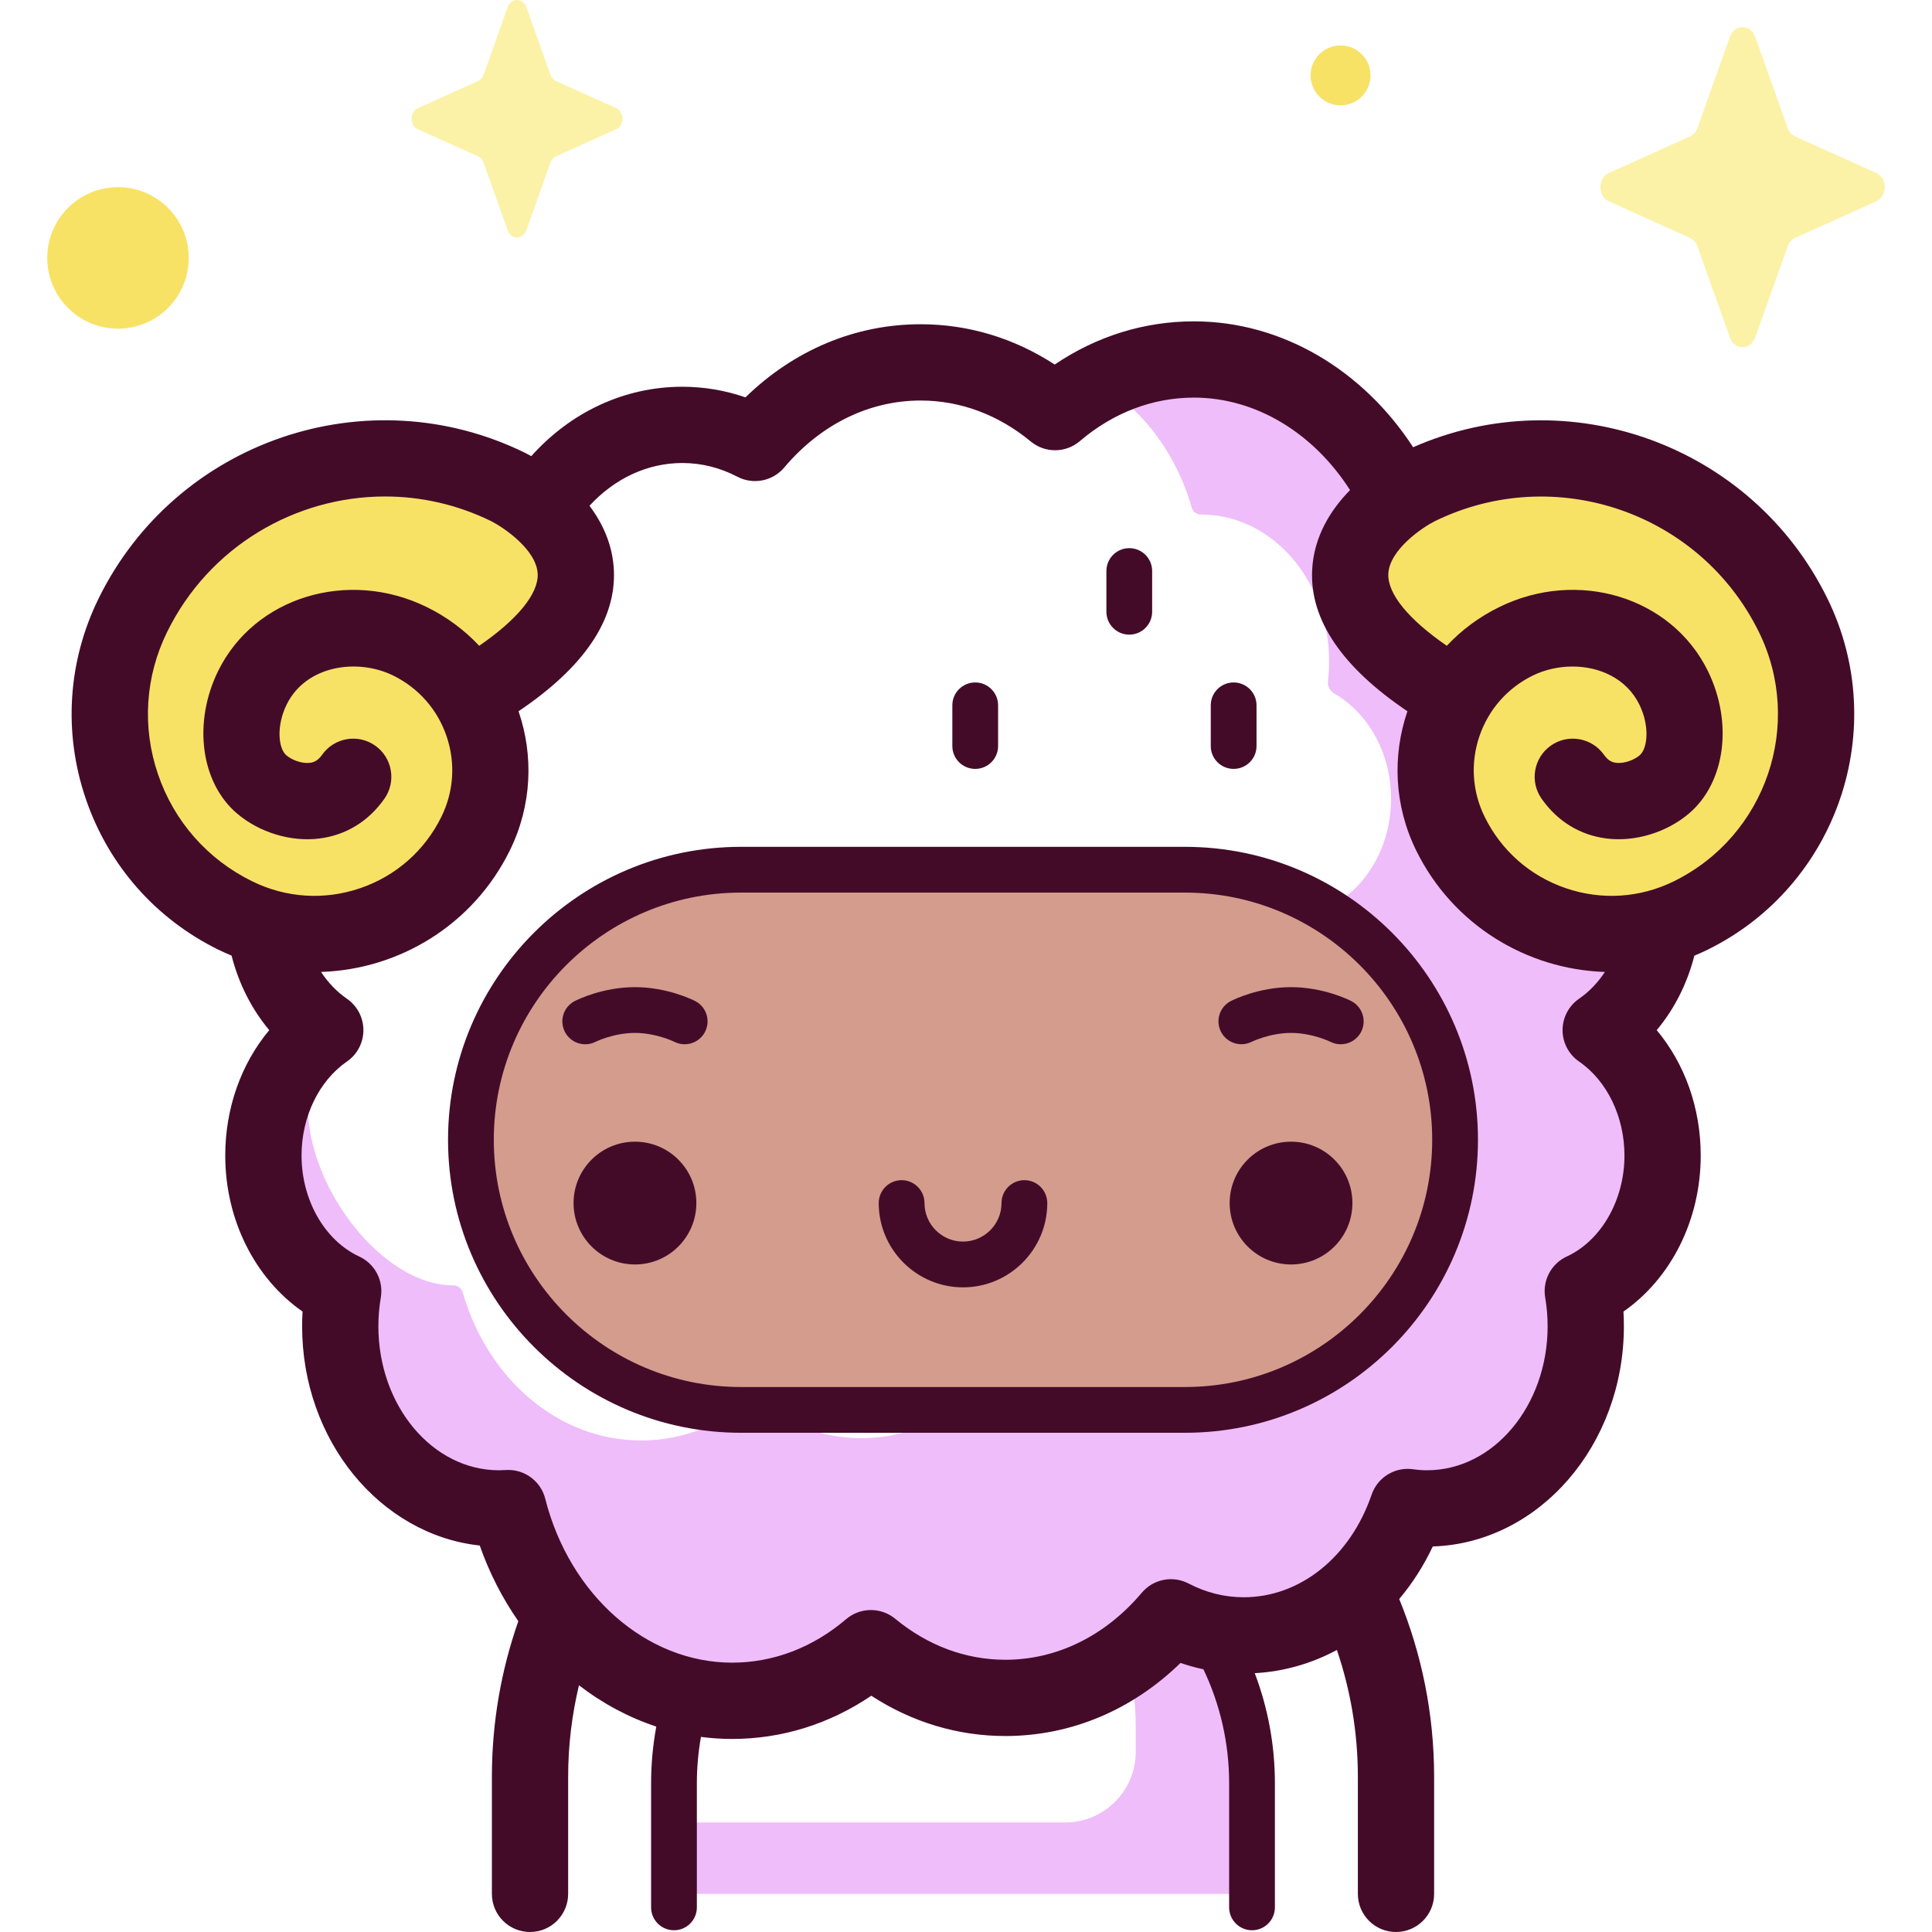
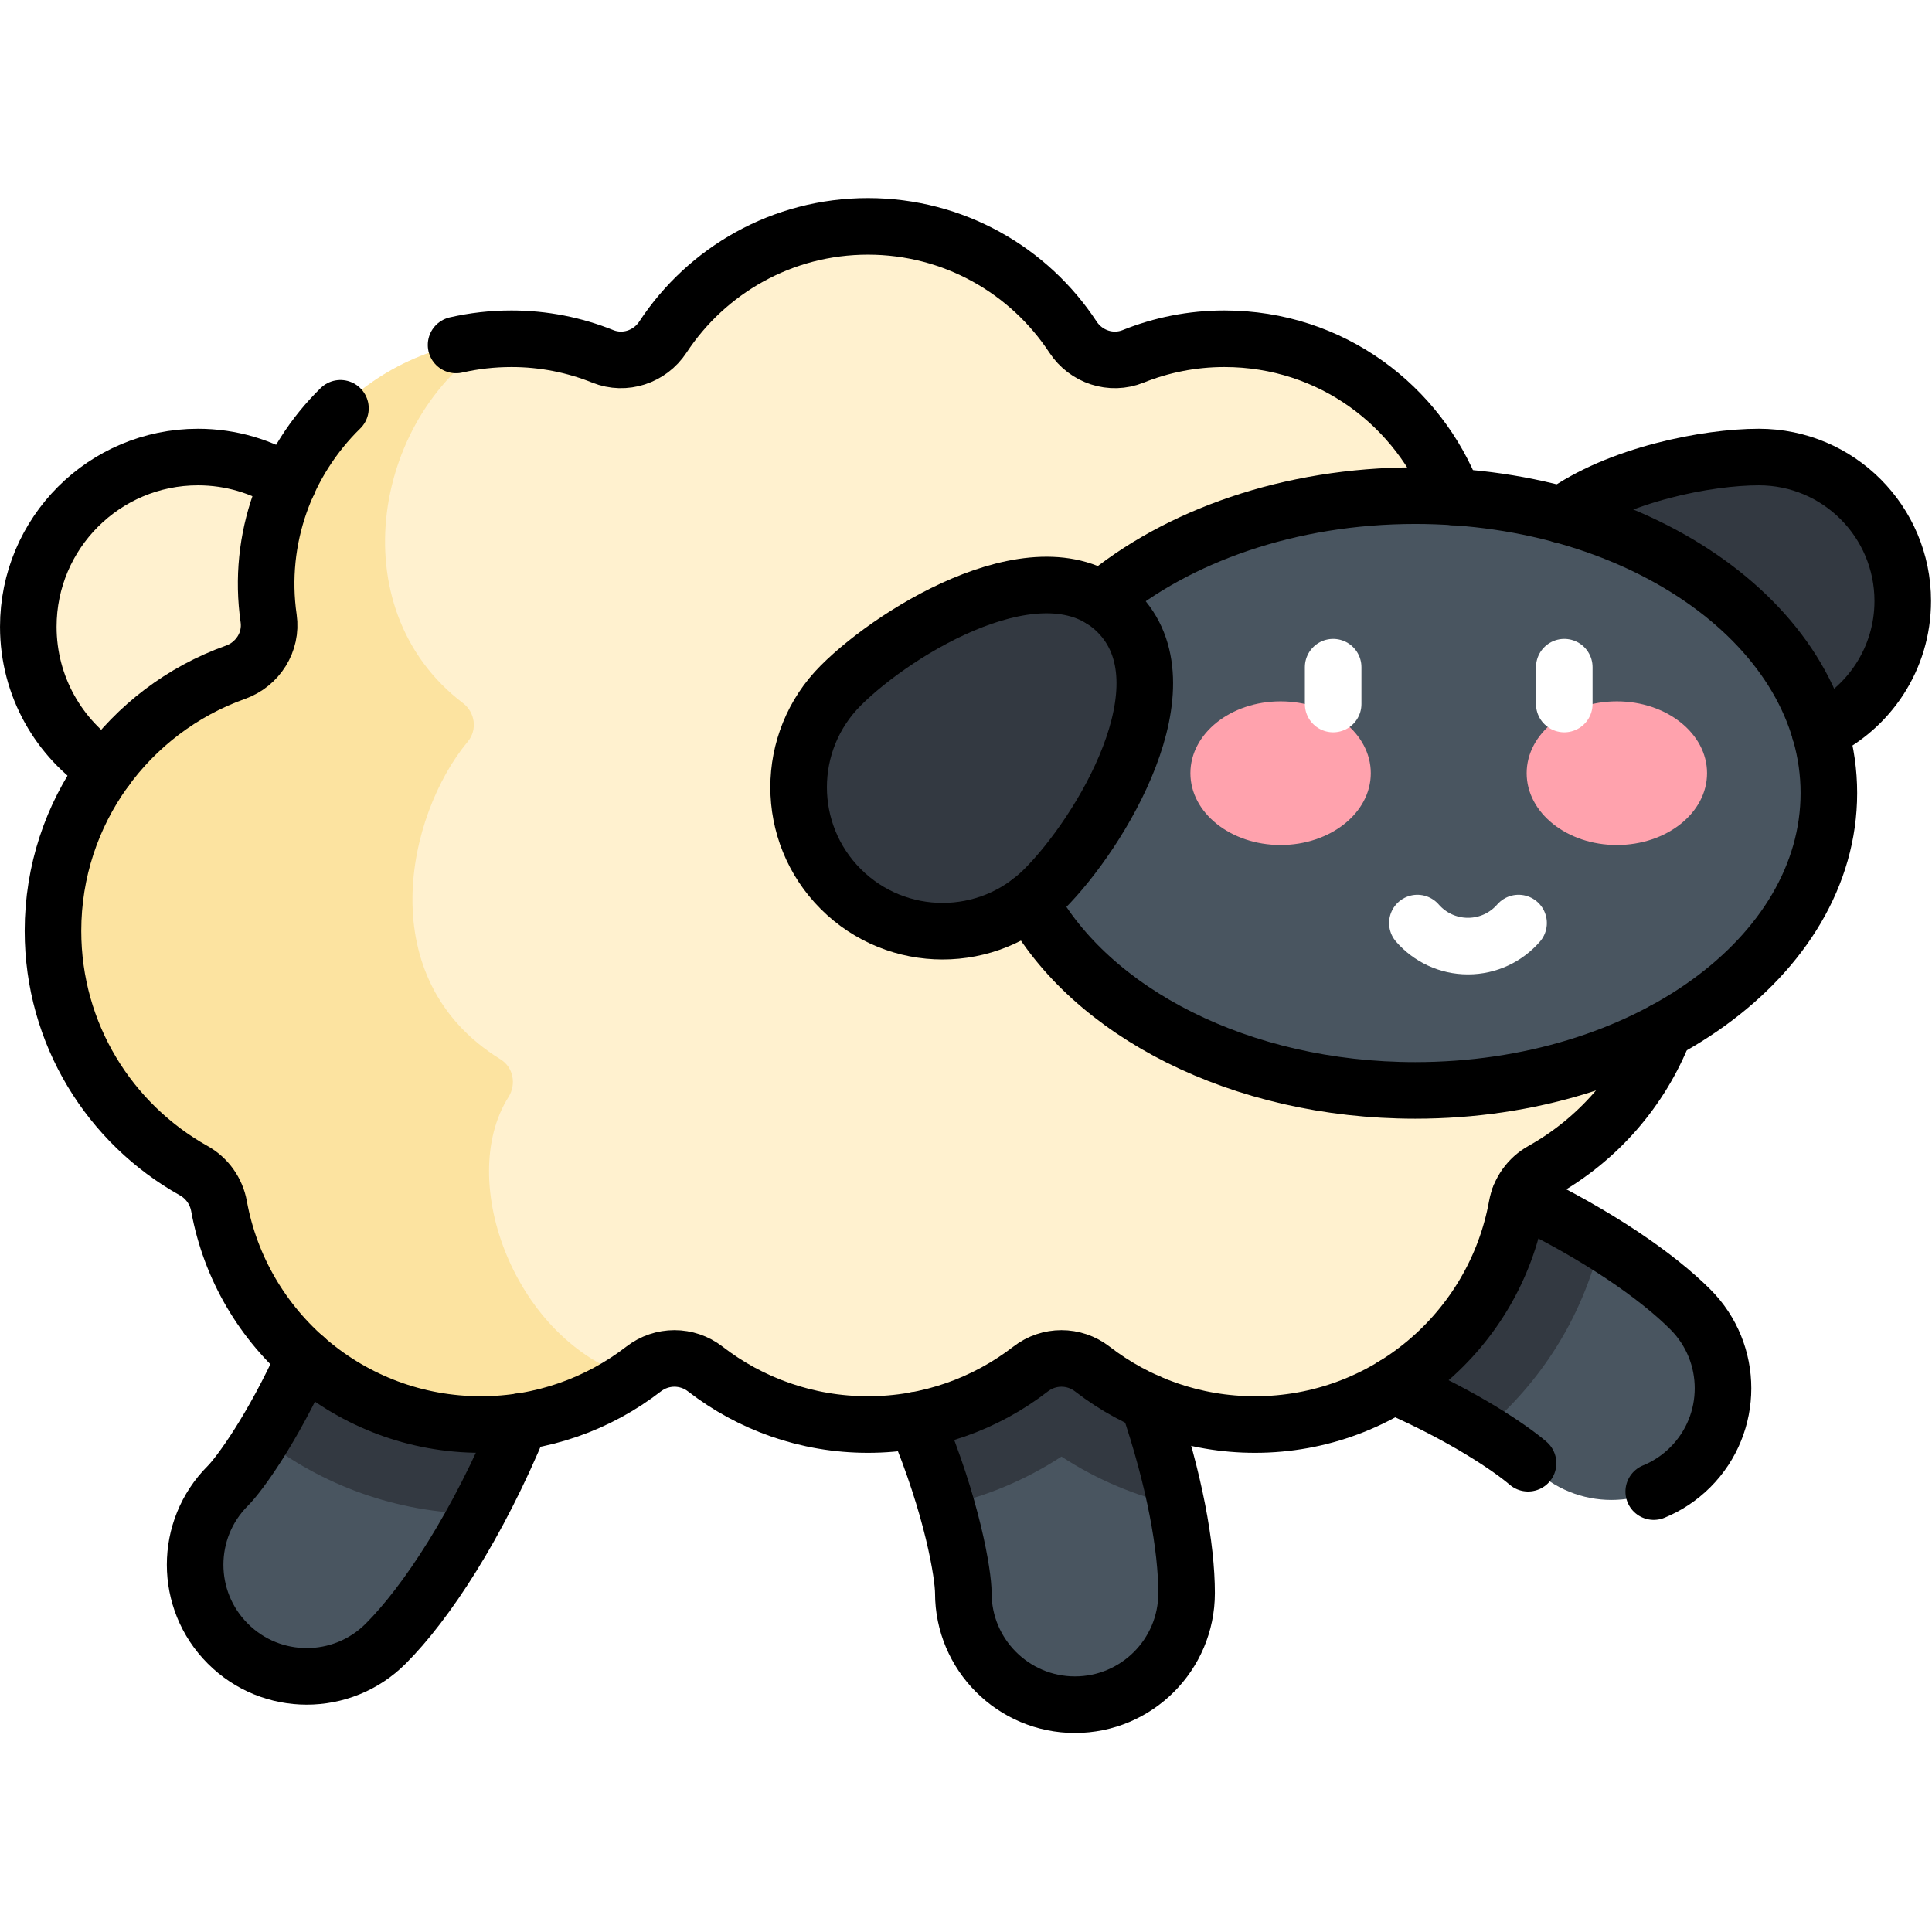
<svg xmlns="http://www.w3.org/2000/svg" width="248px" height="248px" viewBox="0 0 248 248" version="1.1">
+   <defs>
+     <clipPath id="clip1">
+       <path d="M 196 55 L 247.879 55 L 247.879 98 L 196 98 Z M 196 55 " />
+     </clipPath>
+   </defs>
  <g id="surface1">
-     <path style=" stroke:none;fill-rule:nonzero;fill:rgb(100%,100%,100%);fill-opacity:1;" d="M 179.195 243.105 L 179.195 228.078 C 179.195 197.383 154.312 172.5 123.613 172.5 C 92.918 172.5 68.035 197.383 68.035 228.078 L 68.035 243.105 Z M 179.195 243.105 " />
-     <path style=" stroke:none;fill-rule:nonzero;fill:rgb(93.333%,74.118%,98.039%);fill-opacity:1;" d="M 127.508 192.012 C 138.238 196.836 145.789 208.293 145.789 221.66 L 145.789 224.875 C 145.789 229.883 141.73 233.941 136.723 233.941 L 86.516 233.941 L 86.516 243.105 L 160.715 243.105 L 160.715 228.906 C 160.715 209.73 146.168 193.957 127.508 192.012 Z M 127.508 192.012 " />
-     <path style=" stroke:none;fill-rule:nonzero;fill:rgb(83.137%,61.176%,55.294%);fill-opacity:1;" d="M 139.301 195.867 L 107.93 195.867 C 68.949 195.867 37.352 164.27 37.352 125.289 C 37.352 86.309 68.949 54.707 107.93 54.707 L 139.301 54.707 C 178.281 54.707 209.879 86.309 209.879 125.289 C 209.879 164.27 178.281 195.867 139.301 195.867 Z M 139.301 195.867 " />
-     <path style=" stroke:none;fill-rule:nonzero;fill:rgb(100%,100%,100%);fill-opacity:1;" d="M 205.477 132.234 C 210.234 128.953 213.418 122.973 213.418 116.137 C 213.418 108.25 209.18 101.504 203.172 98.73 C 203.422 97.273 203.555 95.766 203.555 94.223 C 203.555 81.309 194.434 70.84 183.188 70.84 C 182.785 70.84 182.387 70.855 181.988 70.883 C 178.363 56.59 166.879 46.145 153.258 46.145 C 146.582 46.145 140.418 48.656 135.438 52.898 C 130.578 48.887 124.621 46.516 118.18 46.516 C 109.836 46.516 102.305 50.484 96.922 56.855 C 94.074 55.371 90.914 54.539 87.582 54.539 C 78.008 54.539 69.832 61.371 66.531 71.02 C 65.715 70.906 64.887 70.84 64.043 70.84 C 52.797 70.84 43.676 81.309 43.676 94.223 C 43.676 95.766 43.809 97.273 44.059 98.73 C 38.051 101.504 33.812 108.25 33.812 116.137 C 33.812 122.973 36.996 128.953 41.754 132.234 C 36.996 135.512 33.812 141.492 33.812 148.328 C 33.812 156.215 38.051 162.961 44.059 165.734 C 43.809 167.195 43.676 168.699 43.676 170.242 C 43.676 183.156 52.797 193.625 64.043 193.625 C 64.445 193.625 64.844 193.609 65.242 193.582 C 68.867 207.875 80.352 218.324 93.973 218.324 C 100.648 218.324 106.812 215.809 111.793 211.566 C 116.652 215.578 122.609 217.949 129.051 217.949 C 137.395 217.949 144.926 213.98 150.309 207.609 C 153.156 209.094 156.316 209.926 159.648 209.926 C 169.223 209.926 177.398 203.094 180.699 193.445 C 181.516 193.562 182.344 193.629 183.188 193.629 C 194.434 193.629 203.555 183.156 203.555 170.246 C 203.555 168.703 203.422 167.195 203.172 165.734 C 209.18 162.961 213.418 156.215 213.418 148.328 C 213.418 141.492 210.234 135.512 205.477 132.234 Z M 205.477 132.234 " />
-     <path style=" stroke:none;fill-rule:nonzero;fill:rgb(93.333%,74.118%,98.039%);fill-opacity:1;" d="M 205.477 132.234 C 210.234 128.953 213.418 122.973 213.418 116.137 C 213.418 108.25 209.18 101.504 203.172 98.73 C 203.422 97.27 203.555 95.766 203.555 94.223 C 203.555 81.309 194.434 70.84 183.188 70.84 C 182.785 70.84 182.387 70.855 181.988 70.883 C 178.363 56.59 166.879 46.145 153.258 46.145 C 148.895 46.145 144.75 47.223 141.012 49.152 C 146.625 52.441 150.973 58.18 152.977 65.145 C 153.129 65.676 153.605 66.047 154.16 66.047 L 154.195 66.047 C 163.262 66.047 170.613 74.484 170.613 84.891 C 170.613 85.75 170.559 86.594 170.461 87.422 C 170.387 88.082 170.715 88.707 171.289 89.035 C 175.602 91.52 178.562 96.637 178.562 102.555 C 178.562 108.062 175.996 112.883 172.16 115.523 C 175.996 118.168 178.562 122.988 178.562 128.496 C 178.562 134.852 175.145 140.289 170.305 142.523 C 170.504 143.699 170.613 144.914 170.613 146.156 C 170.613 156.566 163.262 165 154.195 165 C 153.516 165 152.848 164.949 152.191 164.855 C 149.531 172.633 142.941 178.141 135.227 178.141 C 132.539 178.141 129.992 177.465 127.699 176.27 C 123.363 181.406 117.293 184.605 110.57 184.605 C 105.375 184.605 100.574 182.695 96.66 179.461 C 92.645 182.879 87.676 184.906 82.297 184.906 C 71.621 184.906 62.574 176.941 59.398 165.91 C 59.242 165.367 58.75 165 58.188 165 C 58.184 165 58.18 165 58.176 165 C 49.109 165 39.523 152.477 39.523 142.07 C 39.523 140.828 39.633 139.613 39.832 138.438 C 37.672 137.438 38.035 139.887 36.621 137.816 C 34.848 140.816 33.812 144.43 33.812 148.328 C 33.812 156.215 38.051 162.957 44.059 165.734 C 43.809 167.191 43.676 168.699 43.676 170.242 C 43.676 183.156 52.797 193.625 64.047 193.625 C 64.445 193.625 64.844 193.609 65.242 193.582 C 68.867 207.871 80.352 218.32 93.973 218.32 C 100.648 218.32 106.812 215.809 111.793 211.566 C 116.652 215.578 122.609 217.945 129.055 217.945 C 137.395 217.945 144.926 213.98 150.309 207.605 C 153.156 209.09 156.316 209.926 159.648 209.926 C 169.223 209.926 177.398 203.09 180.699 193.445 C 181.516 193.559 182.344 193.625 183.188 193.625 C 194.438 193.625 203.555 183.156 203.555 170.242 C 203.555 168.699 203.422 167.191 203.172 165.734 C 209.18 162.957 213.422 156.215 213.422 148.328 C 213.418 141.492 210.234 135.512 205.477 132.234 Z M 205.477 132.234 " />
-     <path style=" stroke:none;fill-rule:nonzero;fill:rgb(96.863%,88.627%,40%);fill-opacity:1;" d="M 186.996 89.25 C 183.816 94.457 183.289 101.125 186.18 107.004 C 191.793 118.426 205.605 123.133 217.023 117.52 C 231.301 110.5 237.188 93.238 230.168 78.961 C 221.398 61.113 199.816 53.758 181.969 62.531 C 181.969 62.531 160.305 73.207 185.516 88.594 Z M 186.996 89.25 " />
-     <path style=" stroke:none;fill-rule:nonzero;fill:rgb(96.863%,88.627%,40%);fill-opacity:1;" d="M 60.234 89.25 C 63.414 94.457 63.941 101.125 61.051 107.004 C 55.438 118.426 41.625 123.133 30.203 117.52 C 15.926 110.5 10.043 93.238 17.062 78.961 C 25.832 61.113 47.414 53.758 65.258 62.531 C 65.258 62.531 86.922 73.207 61.715 88.594 Z M 60.234 89.25 " />
-     <path style=" stroke:none;fill-rule:nonzero;fill:rgb(83.137%,61.176%,55.294%);fill-opacity:1;" d="M 152.109 180.98 L 95.121 180.98 C 75.973 180.98 60.449 165.457 60.449 146.309 C 60.449 127.16 75.973 111.641 95.121 111.641 L 152.109 111.641 C 171.258 111.641 186.781 127.16 186.781 146.309 C 186.781 165.457 171.258 180.98 152.109 180.98 Z M 152.109 180.98 " />
-     <path style=" stroke:none;fill-rule:nonzero;fill:rgb(26.667%,4.314%,16.078%);fill-opacity:1;" d="M 234.562 76.801 C 224.871 57.086 201.32 48.637 181.395 57.41 C 174.961 47.504 164.566 41.25 153.258 41.25 C 146.875 41.25 140.766 43.156 135.387 46.793 C 130.172 43.398 124.289 41.621 118.176 41.621 C 109.801 41.621 101.934 44.926 95.688 51.008 C 93.074 50.102 90.363 49.645 87.582 49.645 C 80.105 49.645 73.227 52.938 68.199 58.551 C 67.828 58.344 67.559 58.207 67.418 58.137 C 47.18 48.191 22.617 56.562 12.668 76.801 C 8.695 84.883 8.109 94.023 11.012 102.543 C 13.918 111.062 19.965 117.945 28.047 121.914 C 28.602 122.188 29.164 122.434 29.727 122.668 C 30.637 126.242 32.289 129.516 34.562 132.234 C 30.961 136.543 28.914 142.234 28.914 148.328 C 28.914 156.586 32.715 164.086 38.836 168.359 C 38.801 168.988 38.781 169.617 38.781 170.246 C 38.781 184.906 48.801 197 61.582 198.391 C 62.82 201.922 64.504 205.184 66.535 208.102 C 64.34 214.359 63.141 221.082 63.141 228.078 L 63.141 243.105 C 63.141 245.809 65.332 248 68.035 248 C 70.738 248 72.93 245.809 72.93 243.105 L 72.93 228.078 C 72.93 224.035 73.418 220.102 74.32 216.328 C 77.34 218.66 80.691 220.457 84.246 221.633 C 83.809 223.992 83.578 226.422 83.578 228.906 L 83.578 244.84 C 83.578 246.461 84.891 247.777 86.516 247.777 C 88.137 247.777 89.453 246.461 89.453 244.84 L 89.453 228.906 C 89.453 226.879 89.637 224.891 89.977 222.957 C 91.293 223.129 92.625 223.219 93.973 223.219 C 100.352 223.219 106.461 221.312 111.844 217.672 C 117.059 221.066 122.941 222.844 129.051 222.844 C 137.43 222.844 145.297 219.539 151.539 213.461 C 152.508 213.797 153.484 214.066 154.477 214.277 C 156.59 218.715 157.777 223.676 157.777 228.906 L 157.777 244.84 C 157.777 246.461 159.094 247.777 160.715 247.777 C 162.336 247.777 163.652 246.461 163.652 244.84 L 163.652 228.906 C 163.652 223.934 162.734 219.176 161.066 214.777 C 164.809 214.57 168.379 213.535 171.609 211.797 C 173.348 216.91 174.301 222.387 174.301 228.078 L 174.301 243.105 C 174.301 245.809 176.492 248 179.195 248 C 181.898 248 184.09 245.809 184.09 243.105 L 184.09 228.078 C 184.09 220.008 182.492 212.305 179.609 205.258 C 181.289 203.266 182.742 201.004 183.918 198.512 C 197.512 198.074 208.449 185.562 208.449 170.246 C 208.449 169.617 208.43 168.988 208.395 168.359 C 214.516 164.086 218.312 156.586 218.312 148.328 C 218.312 142.234 216.27 136.543 212.664 132.234 C 214.938 129.516 216.586 126.242 217.496 122.672 C 218.062 122.438 218.625 122.188 219.184 121.914 C 235.863 113.715 242.762 93.48 234.562 76.801 Z M 20.281 99.383 C 18.219 93.34 18.637 86.852 21.453 81.121 C 26.859 70.121 37.938 63.73 49.426 63.73 C 54.023 63.73 58.684 64.754 63.074 66.91 C 64.574 67.672 68.895 70.543 69.02 73.68 C 69.121 76.227 66.418 79.52 61.512 82.895 C 59.645 80.902 57.391 79.207 54.801 77.934 C 44.688 72.965 32.672 76.637 28.008 86.117 C 24.746 92.754 25.762 100.449 30.418 104.418 C 33.289 106.863 37.348 108.098 41.008 107.633 C 44.41 107.203 47.293 105.441 49.34 102.535 C 50.898 100.324 50.371 97.27 48.16 95.711 C 45.949 94.152 42.895 94.684 41.34 96.895 C 40.773 97.695 40.234 97.863 39.781 97.918 C 38.711 98.051 37.43 97.527 36.766 96.961 C 35.707 96.059 35.457 93.156 36.797 90.438 C 39.27 85.406 45.867 84.453 50.48 86.719 C 53.727 88.316 56.156 91.078 57.324 94.504 C 58.488 97.926 58.254 101.598 56.66 104.844 C 54.52 109.195 50.816 112.453 46.227 114.016 C 41.637 115.582 36.715 115.266 32.363 113.125 C 26.633 110.309 22.34 105.43 20.281 99.383 Z M 201.121 161.289 C 199.113 162.215 197.977 164.375 198.348 166.555 C 198.555 167.777 198.66 169.016 198.66 170.242 C 198.66 180.438 191.719 188.73 183.184 188.73 C 182.605 188.73 182.012 188.688 181.379 188.598 C 179.059 188.27 176.824 189.641 176.066 191.863 C 173.328 199.859 166.887 205.031 159.648 205.031 C 157.195 205.031 154.816 204.438 152.57 203.266 C 150.539 202.207 148.043 202.699 146.566 204.449 C 141.883 209.996 135.664 213.055 129.055 213.055 C 123.969 213.055 119.078 211.234 114.91 207.789 C 113.078 206.281 110.426 206.301 108.617 207.84 C 104.328 211.496 99.266 213.426 93.973 213.426 C 82.992 213.426 73.129 204.77 69.988 192.379 C 69.434 190.195 67.469 188.688 65.242 188.688 C 65.137 188.688 65.027 188.691 64.918 188.699 C 64.586 188.719 64.301 188.73 64.043 188.73 C 55.512 188.73 48.57 180.438 48.57 170.242 C 48.57 169.016 48.676 167.777 48.883 166.555 C 49.254 164.375 48.117 162.219 46.109 161.289 C 41.68 159.242 38.707 154.035 38.707 148.328 C 38.707 143.363 40.938 138.742 44.531 136.266 C 45.859 135.352 46.648 133.844 46.648 132.234 C 46.648 130.621 45.859 129.117 44.531 128.203 C 43.234 127.305 42.113 126.133 41.211 124.762 C 51.215 124.441 60.73 118.754 65.445 109.164 C 68.293 103.375 68.508 96.965 66.562 91.301 C 74.973 85.637 79.086 79.562 78.801 73.219 C 78.652 69.922 77.344 67.152 75.668 64.922 C 78.859 61.457 83.062 59.434 87.582 59.434 C 90.035 59.434 92.414 60.027 94.66 61.199 C 96.691 62.258 99.184 61.766 100.664 60.016 C 105.348 54.469 111.566 51.414 118.176 51.414 C 123.258 51.414 128.152 53.23 132.32 56.676 C 134.152 58.188 136.805 58.168 138.613 56.625 C 142.902 52.973 147.965 51.039 153.258 51.039 C 161.254 51.039 168.648 55.633 173.297 62.91 C 170.855 65.402 168.629 68.844 168.43 73.219 C 168.145 79.562 172.258 85.637 180.664 91.301 C 178.723 96.965 178.938 103.375 181.785 109.164 C 186.496 118.754 196.012 124.441 206.012 124.762 C 205.113 126.129 203.996 127.305 202.699 128.199 C 201.371 129.113 200.578 130.621 200.578 132.234 C 200.578 133.844 201.371 135.352 202.699 136.266 C 206.293 138.738 208.523 143.363 208.523 148.328 C 208.523 154.035 205.547 159.242 201.121 161.289 Z M 214.867 113.125 C 210.516 115.266 205.594 115.582 201.004 114.016 C 196.414 112.453 192.711 109.195 190.574 104.844 C 188.977 101.598 188.742 97.926 189.906 94.504 C 191.074 91.078 193.504 88.316 196.75 86.719 C 198.305 85.957 200.086 85.559 201.855 85.559 C 205.34 85.559 208.797 87.102 210.434 90.438 C 211.773 93.156 211.523 96.059 210.465 96.961 C 209.801 97.527 208.52 98.051 207.449 97.918 C 206.996 97.859 206.461 97.695 205.895 96.891 C 204.336 94.684 201.281 94.152 199.07 95.711 C 196.863 97.27 196.332 100.324 197.891 102.535 C 199.938 105.441 202.82 107.203 206.223 107.633 C 209.883 108.094 213.941 106.863 216.816 104.414 C 221.473 100.449 222.484 92.754 219.223 86.117 C 214.562 76.633 202.543 72.961 192.434 77.934 C 189.84 79.207 187.586 80.902 185.719 82.895 C 180.812 79.52 178.109 76.227 178.211 73.68 C 178.336 70.543 182.656 67.672 184.133 66.926 C 199.527 59.359 218.211 65.727 225.777 81.121 C 231.594 92.953 226.695 107.309 214.867 113.125 Z M 214.867 113.125 " />
-     <path style=" stroke:none;fill-rule:nonzero;fill:rgb(26.667%,4.314%,16.078%);fill-opacity:1;" d="M 152.109 108.703 L 95.121 108.703 C 74.383 108.703 57.512 125.574 57.512 146.309 C 57.512 167.047 74.383 183.918 95.121 183.918 L 152.109 183.918 C 172.848 183.918 189.719 167.047 189.719 146.309 C 189.719 125.574 172.848 108.703 152.109 108.703 Z M 152.109 178.043 L 95.121 178.043 C 77.621 178.043 63.387 163.809 63.387 146.309 C 63.387 128.812 77.621 114.578 95.121 114.578 L 152.109 114.578 C 169.609 114.578 183.844 128.812 183.844 146.309 C 183.844 163.809 169.609 178.043 152.109 178.043 Z M 152.109 178.043 " />
-     <path style=" stroke:none;fill-rule:nonzero;fill:rgb(26.667%,4.314%,16.078%);fill-opacity:1;" d="M 81.508 146.551 C 77.156 146.551 73.625 150.078 73.625 154.43 C 73.625 158.781 77.156 162.312 81.508 162.312 C 85.859 162.312 89.387 158.785 89.387 154.43 C 89.387 150.078 85.859 146.551 81.508 146.551 Z M 81.508 146.551 " />
-     <path style=" stroke:none;fill-rule:nonzero;fill:rgb(26.667%,4.314%,16.078%);fill-opacity:1;" d="M 165.723 146.551 C 161.371 146.551 157.844 150.078 157.844 154.43 C 157.844 158.781 161.371 162.312 165.723 162.312 C 170.074 162.312 173.602 158.785 173.602 154.43 C 173.602 150.078 170.074 146.551 165.723 146.551 Z M 165.723 146.551 " />
-     <path style=" stroke:none;fill-rule:nonzero;fill:rgb(26.667%,4.314%,16.078%);fill-opacity:1;" d="M 89.227 128.496 C 88.867 128.312 85.617 126.715 81.504 126.715 C 77.395 126.715 74.145 128.312 73.785 128.496 C 72.344 129.23 71.77 131 72.508 132.445 C 73.246 133.891 75.016 134.465 76.457 133.727 C 76.48 133.715 78.766 132.59 81.504 132.59 C 84.234 132.59 86.543 133.723 86.555 133.727 C 86.98 133.945 87.438 134.047 87.887 134.047 C 88.957 134.047 89.984 133.465 90.504 132.445 C 91.242 131 90.672 129.23 89.227 128.496 Z M 89.227 128.496 " />
-     <path style=" stroke:none;fill-rule:nonzero;fill:rgb(26.667%,4.314%,16.078%);fill-opacity:1;" d="M 173.441 128.496 C 173.086 128.312 169.836 126.715 165.723 126.715 C 161.609 126.715 158.359 128.312 158.004 128.496 C 156.566 129.23 155.996 130.984 156.723 132.43 C 157.453 133.871 159.215 134.453 160.664 133.734 C 160.688 133.723 162.992 132.59 165.723 132.59 C 168.453 132.59 170.762 133.723 170.77 133.727 C 171.199 133.945 171.652 134.047 172.105 134.047 C 173.172 134.047 174.203 133.465 174.723 132.445 C 175.461 131 174.887 129.23 173.441 128.496 Z M 173.441 128.496 " />
-     <path style=" stroke:none;fill-rule:nonzero;fill:rgb(26.667%,4.314%,16.078%);fill-opacity:1;" d="M 131.496 151.492 C 129.871 151.492 128.559 152.809 128.559 154.43 C 128.559 157.156 126.34 159.375 123.613 159.375 C 120.891 159.375 118.672 157.156 118.672 154.43 C 118.672 152.809 117.359 151.492 115.734 151.492 C 114.113 151.492 112.797 152.809 112.797 154.43 C 112.797 160.395 117.652 165.25 123.617 165.25 C 129.578 165.25 134.434 160.395 134.434 154.43 C 134.43 152.809 133.117 151.492 131.496 151.492 Z M 131.496 151.492 " />
-     <path style=" stroke:none;fill-rule:nonzero;fill:rgb(26.667%,4.314%,16.078%);fill-opacity:1;" d="M 158.355 98.699 C 159.977 98.699 161.293 97.387 161.293 95.766 L 161.293 90.539 C 161.293 88.918 159.977 87.602 158.355 87.602 C 156.73 87.602 155.418 88.918 155.418 90.539 L 155.418 95.766 C 155.418 97.387 156.73 98.699 158.355 98.699 Z M 158.355 98.699 " />
-     <path style=" stroke:none;fill-rule:nonzero;fill:rgb(26.667%,4.314%,16.078%);fill-opacity:1;" d="M 144.957 81.465 C 146.582 81.465 147.895 80.148 147.895 78.527 L 147.895 73.301 C 147.895 71.68 146.582 70.363 144.957 70.363 C 143.336 70.363 142.023 71.68 142.023 73.301 L 142.023 78.527 C 142.023 80.148 143.336 81.465 144.957 81.465 Z M 144.957 81.465 " />
-     <path style=" stroke:none;fill-rule:nonzero;fill:rgb(26.667%,4.314%,16.078%);fill-opacity:1;" d="M 125.184 98.699 C 126.805 98.699 128.121 97.387 128.121 95.766 L 128.121 90.539 C 128.121 88.918 126.805 87.602 125.184 87.602 C 123.559 87.602 122.246 88.918 122.246 90.539 L 122.246 95.766 C 122.246 97.387 123.559 98.699 125.184 98.699 Z M 125.184 98.699 " />
-     <path style=" stroke:none;fill-rule:nonzero;fill:rgb(98.431%,94.902%,65.882%);fill-opacity:1;" d="M 225.309 4.723 L 229.469 16.418 C 229.645 16.918 229.996 17.316 230.441 17.516 L 240.832 22.195 C 242.301 22.855 242.301 25.195 240.832 25.855 L 230.441 30.535 C 230 30.738 229.645 31.133 229.469 31.633 L 225.309 43.328 C 224.723 44.98 222.645 44.98 222.055 43.328 L 217.898 31.633 C 217.719 31.133 217.367 30.738 216.922 30.535 L 206.535 25.855 C 205.066 25.195 205.066 22.855 206.535 22.195 L 216.922 17.516 C 217.367 17.312 217.719 16.918 217.898 16.418 L 222.055 4.723 C 222.645 3.074 224.723 3.074 225.309 4.723 Z M 225.309 4.723 " />
-     <path style=" stroke:none;fill-rule:nonzero;fill:rgb(96.863%,88.627%,40%);fill-opacity:1;" d="M 24.227 33.105 C 24.227 38.121 20.164 42.188 15.148 42.188 C 10.133 42.188 6.066 38.121 6.066 33.105 C 6.066 28.09 10.133 24.027 15.148 24.027 C 20.164 24.027 24.227 28.09 24.227 33.105 Z M 24.227 33.105 " />
-     <path style=" stroke:none;fill-rule:nonzero;fill:rgb(96.863%,88.627%,40%);fill-opacity:1;" d="M 172.551 5.859 C 170.441 5.598 168.52 7.098 168.262 9.207 C 168.004 11.316 169.5 13.234 171.609 13.496 C 173.719 13.754 175.641 12.254 175.898 10.145 C 176.156 8.035 174.656 6.117 172.551 5.859 Z M 172.551 5.859 " />
-     <path style=" stroke:none;fill-rule:nonzero;fill:rgb(98.431%,94.902%,65.882%);fill-opacity:1;" d="M 67.574 0.918 L 70.656 9.594 C 70.789 9.965 71.051 10.258 71.383 10.406 L 79.086 13.879 C 80.176 14.371 80.176 16.105 79.086 16.594 L 71.383 20.066 C 71.051 20.215 70.789 20.508 70.656 20.879 L 67.574 29.555 C 67.137 30.781 65.598 30.781 65.16 29.555 L 62.078 20.879 C 61.945 20.508 61.684 20.215 61.352 20.066 L 53.648 16.594 C 52.559 16.105 52.559 14.367 53.648 13.879 L 61.352 10.406 C 61.684 10.258 61.945 9.965 62.078 9.594 L 65.16 0.918 C 65.598 -0.305 67.137 -0.305 67.574 0.918 Z M 67.574 0.918 " />
+     <path style=" stroke:none;fill-rule:nonzero;fill:rgb(20%,22.353%,25.49%);fill-opacity:1;" d="M 225.77 95.621 C 235.977 95.621 244.246 87.352 244.246 77.145 C 244.246 66.941 235.977 58.668 225.77 58.668 C 215.566 58.668 194 63.949 194 77.145 C 194 90.344 215.566 95.621 225.77 95.621 " />
+     <path style=" stroke:none;fill-rule:nonzero;fill:rgb(100%,94.51%,81.176%);fill-opacity:1;" d="M 47.199 80.453 C 47.199 92.484 37.445 102.234 25.414 102.234 C 13.383 102.234 3.633 92.484 3.633 80.453 C 3.633 68.422 13.383 58.668 25.414 58.668 C 37.445 58.668 47.199 68.422 47.199 80.453 " />
+     <path style=" stroke:none;fill-rule:nonzero;fill:rgb(28.627%,33.333%,37.647%);fill-opacity:1;" d="M 29.246 210.988 C 23.648 205.395 23.648 196.32 29.246 190.723 C 32.445 187.527 48.695 164 48.695 129.43 C 48.695 121.516 55.109 115.102 63.023 115.102 C 70.938 115.102 77.355 121.516 77.355 129.43 C 77.355 168.562 60.277 200.227 49.508 210.992 C 43.914 216.586 34.84 216.586 29.246 210.988 " />
+     <path style=" stroke:none;fill-rule:nonzero;fill:rgb(28.627%,33.333%,37.647%);fill-opacity:1;" d="M 137.984 218.82 C 130.074 218.82 123.656 212.402 123.656 204.488 C 123.656 199.965 118.512 171.84 94.066 147.395 C 88.473 141.797 88.473 132.727 94.066 127.129 C 99.664 121.535 108.738 121.535 114.332 127.129 C 142.004 154.801 152.316 189.266 152.316 204.488 C 152.316 212.402 145.898 218.82 137.984 218.82 " />
+     <path style=" stroke:none;fill-rule:nonzero;fill:rgb(28.627%,33.333%,37.647%);fill-opacity:1;" d="M 196.711 188.34 C 193.512 185.141 169.988 168.891 135.418 168.891 C 127.504 168.891 121.086 162.477 121.086 154.562 C 121.086 146.648 127.504 140.23 135.418 140.23 C 174.551 140.23 206.215 157.312 216.977 168.078 C 222.574 173.672 222.574 182.746 216.977 188.34 C 211.383 193.938 202.309 193.938 196.711 188.34 " />
+     <path style=" stroke:none;fill-rule:nonzero;fill:rgb(20%,22.353%,25.49%);fill-opacity:1;" d="M 135.418 140.23 C 127.504 140.23 121.086 146.648 121.086 154.562 C 121.086 162.477 127.504 168.891 135.418 168.891 C 161.059 168.891 180.613 177.828 190.312 183.75 C 197.684 177.609 203.125 169.16 205.465 159.355 C 190.215 149.957 164.945 140.23 135.418 140.23 " />
+     <path style=" stroke:none;fill-rule:nonzero;fill:rgb(20%,22.353%,25.49%);fill-opacity:1;" d="M 136.254 186.973 C 140.801 189.938 145.773 192.035 151.008 193.211 C 147.473 175.707 136.453 149.25 114.332 127.129 C 108.734 121.535 99.664 121.535 94.066 127.129 C 88.473 132.727 88.473 141.797 94.066 147.395 C 110.418 163.746 118.133 181.742 121.449 193.223 C 126.703 192.047 131.691 189.949 136.254 186.973 " />
+     <path style=" stroke:none;fill-rule:nonzero;fill:rgb(20%,22.353%,25.49%);fill-opacity:1;" d="M 61.207 194.312 C 69.574 178.836 77.355 155.84 77.355 129.43 C 77.355 121.516 70.938 115.102 63.023 115.102 C 55.109 115.102 48.695 121.516 48.695 129.43 C 48.695 155.359 39.555 175.07 33.637 184.66 C 41.301 190.645 50.895 194.195 61.207 194.312 " />
+     <path style=" stroke:none;fill-rule:nonzero;fill:rgb(100%,94.51%,81.176%);fill-opacity:1;" d="M 192.617 86.301 C 189.746 85.277 187.91 82.395 188.348 79.379 C 191.012 60.914 176.703 43.484 157.172 43.484 C 153.027 43.484 149.074 44.289 145.449 45.746 C 142.629 46.883 139.41 45.816 137.738 43.273 C 132.113 34.711 122.422 29.059 111.414 29.059 C 100.406 29.059 90.715 34.711 85.09 43.273 C 83.418 45.816 80.199 46.883 77.379 45.746 C 73.754 44.289 69.801 43.484 65.656 43.484 C 46.074 43.484 31.82 60.945 34.484 79.387 C 34.918 82.398 33.09 85.277 30.219 86.297 C 16.57 91.156 6.801 104.184 6.801 119.5 C 6.801 132.727 14.086 144.242 24.863 150.27 C 26.582 151.23 27.766 152.902 28.117 154.84 C 31.016 170.777 44.957 182.863 61.73 182.863 C 69.598 182.863 76.836 180.199 82.613 175.734 C 84.953 173.922 88.195 173.922 90.535 175.734 C 96.309 180.199 103.547 182.863 111.414 182.863 C 119.281 182.863 126.52 180.199 132.293 175.734 C 134.633 173.922 137.879 173.922 140.219 175.734 C 145.992 180.199 153.23 182.863 161.098 182.863 C 177.871 182.863 191.812 170.777 194.711 154.84 C 195.062 152.902 196.246 151.23 197.965 150.27 C 208.742 144.242 216.027 132.727 216.027 119.5 C 216.027 104.188 206.262 91.164 192.617 86.301 " />
+     <path style=" stroke:none;fill-rule:nonzero;fill:rgb(28.627%,33.333%,37.647%);fill-opacity:1;" d="M 234.762 101.797 C 234.762 122.879 210.992 139.969 181.668 139.969 C 152.348 139.969 128.578 122.879 128.578 101.797 C 128.578 80.715 152.348 63.625 181.668 63.625 C 210.992 63.625 234.762 80.715 234.762 101.797 " />
+     <path style=" stroke:none;fill-rule:nonzero;fill:rgb(20%,22.353%,25.49%);fill-opacity:1;" d="M 134.055 114.121 C 126.84 121.336 115.141 121.336 107.926 114.121 C 100.711 106.906 100.711 95.207 107.926 87.992 C 115.141 80.773 134.125 69.258 143.457 78.59 C 152.789 87.922 141.27 106.906 134.055 114.121 " />
+     <path style=" stroke:none;fill-rule:nonzero;fill:rgb(100%,63.529%,67.843%);fill-opacity:1;" d="M 175.961 99.25 C 175.961 104.34 170.777 108.469 164.383 108.469 C 157.988 108.469 152.805 104.34 152.805 99.25 C 152.805 94.156 157.988 90.027 164.383 90.027 C 170.777 90.027 175.961 94.156 175.961 99.25 " />
+     <path style=" stroke:none;fill-rule:nonzero;fill:rgb(100%,63.529%,67.843%);fill-opacity:1;" d="M 195.969 99.25 C 195.969 104.34 201.152 108.469 207.547 108.469 C 213.941 108.469 219.125 104.34 219.125 99.25 C 219.125 94.156 213.941 90.027 207.547 90.027 C 201.152 90.027 195.969 94.156 195.969 99.25 " />
+     <path style="fill:none;stroke-width:15;stroke-linecap:round;stroke-linejoin:round;stroke:rgb(100%,100%,100%);stroke-opacity:1;stroke-miterlimit:10;" d="M -0.004 -0.001 L -0.004 -9.772 " transform="matrix(0.484139,0,0,-0.484139,171.1307,85.64007)" />
+     <path style="fill:none;stroke-width:15;stroke-linecap:round;stroke-linejoin:round;stroke:rgb(100%,100%,100%);stroke-opacity:1;stroke-miterlimit:10;" d="M -0.002 -0.001 L -0.002 -9.772 " transform="matrix(0.484139,0,0,-0.484139,200.7979,85.64007)" />
+     <path style="fill:none;stroke-width:15;stroke-linecap:round;stroke-linejoin:round;stroke:rgb(100%,100%,100%);stroke-opacity:1;stroke-miterlimit:10;" d="M -0.003 -0 C 3.265 -3.744 8.057 -6.108 13.415 -6.108 C 18.764 -6.108 23.565 -3.744 26.824 -0 " transform="matrix(0.484139,0,0,-0.484139,181.9429,118.4882)" />
+     <path style=" stroke:none;fill-rule:nonzero;fill:rgb(98.824%,89.02%,62.745%);fill-opacity:1;" d="M 81.148 176.797 C 66.223 172.254 58.449 151.625 65.273 140.82 C 66.309 139.184 65.895 136.996 64.246 135.98 C 47.551 125.668 52.211 104.633 60.039 95.207 C 61.301 93.691 61 91.453 59.434 90.258 C 43.324 78 48.035 52.734 63.82 43.539 C 45.195 44.586 31.902 61.523 34.484 79.387 C 34.918 82.391 33.117 85.27 30.258 86.285 C 16.59 91.137 6.801 104.172 6.801 119.5 C 6.801 132.727 14.086 144.242 24.863 150.27 C 26.582 151.23 27.766 152.902 28.117 154.84 C 31.016 170.777 44.957 182.863 61.73 182.863 C 68.949 182.863 75.633 180.617 81.148 176.797 " />
+     <path style="fill:none;stroke-width:15;stroke-linecap:round;stroke-linejoin:round;stroke:rgb(0%,0%,0%);stroke-opacity:1;stroke-miterlimit:10;" d="M -0 -0.002 C -14.903 -14.904 -39.068 -14.904 -53.97 -0.002 C -68.873 14.9 -68.873 39.065 -53.97 53.968 C -39.068 68.878 0.145 92.664 19.42 73.389 C 38.696 54.113 14.902 14.9 -0 -0.002 Z M -0 -0.002 " transform="matrix(0.484139,0,0,-0.484139,134.0549,114.1201)" />
+     <path style="fill:none;stroke-width:15;stroke-linecap:round;stroke-linejoin:round;stroke:rgb(0%,0%,0%);stroke-opacity:1;stroke-miterlimit:10;" d="M -0 -0.004 C 15.983 -29.316 55.688 -50.084 102.13 -50.084 C 162.7 -50.084 211.797 -14.785 211.797 28.761 C 211.797 72.306 162.7 107.605 102.13 107.605 C 68.84 107.605 39.019 96.939 18.904 80.1 " transform="matrix(0.484139,0,0,-0.484139,132.2228,115.721)" />
+     <g clip-path="url(#clip1)" clip-rule="nonzero">
+       <path style="fill:none;stroke-width:15;stroke-linecap:round;stroke-linejoin:round;stroke:rgb(0%,0%,0%);stroke-opacity:1;stroke-miterlimit:10;" d="M -0 0.001 C 12.974 6.093 21.962 19.269 21.962 34.558 C 21.962 55.633 4.881 72.722 -16.194 72.722 C -29.91 72.722 -53.551 68.107 -68.397 57.376 " transform="matrix(0.484139,0,0,-0.484139,233.6134,93.87561)" />
+     </g>
+     <path style="fill:none;stroke-width:15;stroke-linecap:round;stroke-linejoin:round;stroke:rgb(0%,0%,0%);stroke-opacity:1;stroke-miterlimit:10;" d="M 0.004 -0.002 C -14.374 -14.073 -22.087 -34.583 -19.029 -55.722 C -18.134 -61.943 -21.91 -67.889 -27.84 -69.995 C -56.023 -80.033 -76.211 -106.941 -76.211 -138.577 C -76.211 -165.897 -61.163 -189.683 -38.902 -202.132 C -35.352 -204.117 -32.907 -207.571 -32.181 -211.573 C -26.194 -244.492 2.602 -269.448 37.248 -269.448 C 53.498 -269.448 68.449 -263.953 80.382 -254.731 C 85.215 -250.987 91.912 -250.987 96.745 -254.731 C 108.67 -263.953 123.629 -269.448 139.871 -269.448 C 156.121 -269.448 171.071 -263.953 182.997 -254.731 C 187.83 -250.987 194.526 -250.987 199.359 -254.731 C 211.293 -263.953 226.243 -269.448 242.493 -269.448 C 277.139 -269.448 305.936 -244.492 311.922 -211.573 C 312.649 -207.571 315.093 -204.117 318.643 -202.132 C 333.32 -193.927 344.858 -180.783 351.022 -164.961 " transform="matrix(0.484139,0,0,-0.484139,43.69728,52.40943)" />
+     <path style="fill:none;stroke-width:15;stroke-linecap:round;stroke-linejoin:round;stroke:rgb(0%,0%,0%);stroke-opacity:1;stroke-miterlimit:10;" d="M -0.004 -0 C -9.186 23.979 -32.269 41.94 -60.759 41.94 C -69.32 41.94 -77.485 40.278 -84.972 37.268 C -90.798 34.92 -97.446 37.123 -100.9 42.376 C -112.518 60.062 -132.536 71.737 -155.273 71.737 C -178.01 71.737 -198.028 60.062 -209.646 42.376 C -213.1 37.123 -219.748 34.92 -225.573 37.268 C -233.061 40.278 -241.226 41.94 -249.787 41.94 C -254.87 41.94 -259.784 41.367 -264.479 40.294 " transform="matrix(0.484139,0,0,-0.484139,186.5877,63.78906)" />
+     <path style="fill:none;stroke-width:15;stroke-linecap:round;stroke-linejoin:round;stroke:rgb(0%,0%,0%);stroke-opacity:1;stroke-miterlimit:10;" d="M 0.002 0.001 C -6.929 4.358 -15.118 6.883 -23.905 6.883 C -48.756 6.883 -68.895 -13.263 -68.895 -38.114 C -68.895 -53.945 -60.713 -67.855 -48.361 -75.875 " transform="matrix(0.484139,0,0,-0.484139,36.98741,62.00051)" />
+     <path style="fill:none;stroke-width:15;stroke-linecap:round;stroke-linejoin:round;stroke:rgb(0%,0%,0%);stroke-opacity:1;stroke-miterlimit:10;" d="M 0.003 -0.004 C -8.566 -18.973 -17.32 -30.914 -20.362 -33.956 C -31.924 -45.518 -31.924 -64.261 -20.362 -75.815 C -8.808 -87.377 9.935 -87.377 21.489 -75.815 C 32.18 -65.132 45.88 -44.477 57.224 -16.932 " transform="matrix(0.484139,0,0,-0.484139,39.10412,174.2833)" />
+     <path style="fill:none;stroke-width:15;stroke-linecap:round;stroke-linejoin:round;stroke:rgb(0%,0%,0%);stroke-opacity:1;stroke-miterlimit:10;" d="M 0.004 0.002 C 9.734 -23.122 12.574 -40.994 12.574 -45.835 C 12.574 -62.173 25.831 -75.43 42.169 -75.43 C 58.524 -75.43 71.772 -62.173 71.772 -45.835 C 71.772 -33.789 68.642 -15.909 61.574 4.771 " transform="matrix(0.484139,0,0,-0.484139,117.5686,182.3018)" />
+     <path style="fill:none;stroke-width:15;stroke-linecap:round;stroke-linejoin:round;stroke:rgb(0%,0%,0%);stroke-opacity:1;stroke-miterlimit:10;" d="M -0.002 0.003 C 3.524 1.447 6.832 3.602 9.697 6.466 C 21.259 18.02 21.259 36.763 9.697 48.317 C 0.846 57.168 -14.847 68.085 -35.624 78.025 " transform="matrix(0.484139,0,0,-0.484139,212.282,191.4702)" />
+     <path style="fill:none;stroke-width:15;stroke-linecap:round;stroke-linejoin:round;stroke:rgb(0%,0%,0%);stroke-opacity:1;stroke-miterlimit:10;" d="M -0.001 0.004 C 18.694 -8.113 31.119 -16.657 35.67 -20.571 " transform="matrix(0.484139,0,0,-0.484139,178.8793,177.8652)" />
  </g>
</svg>
